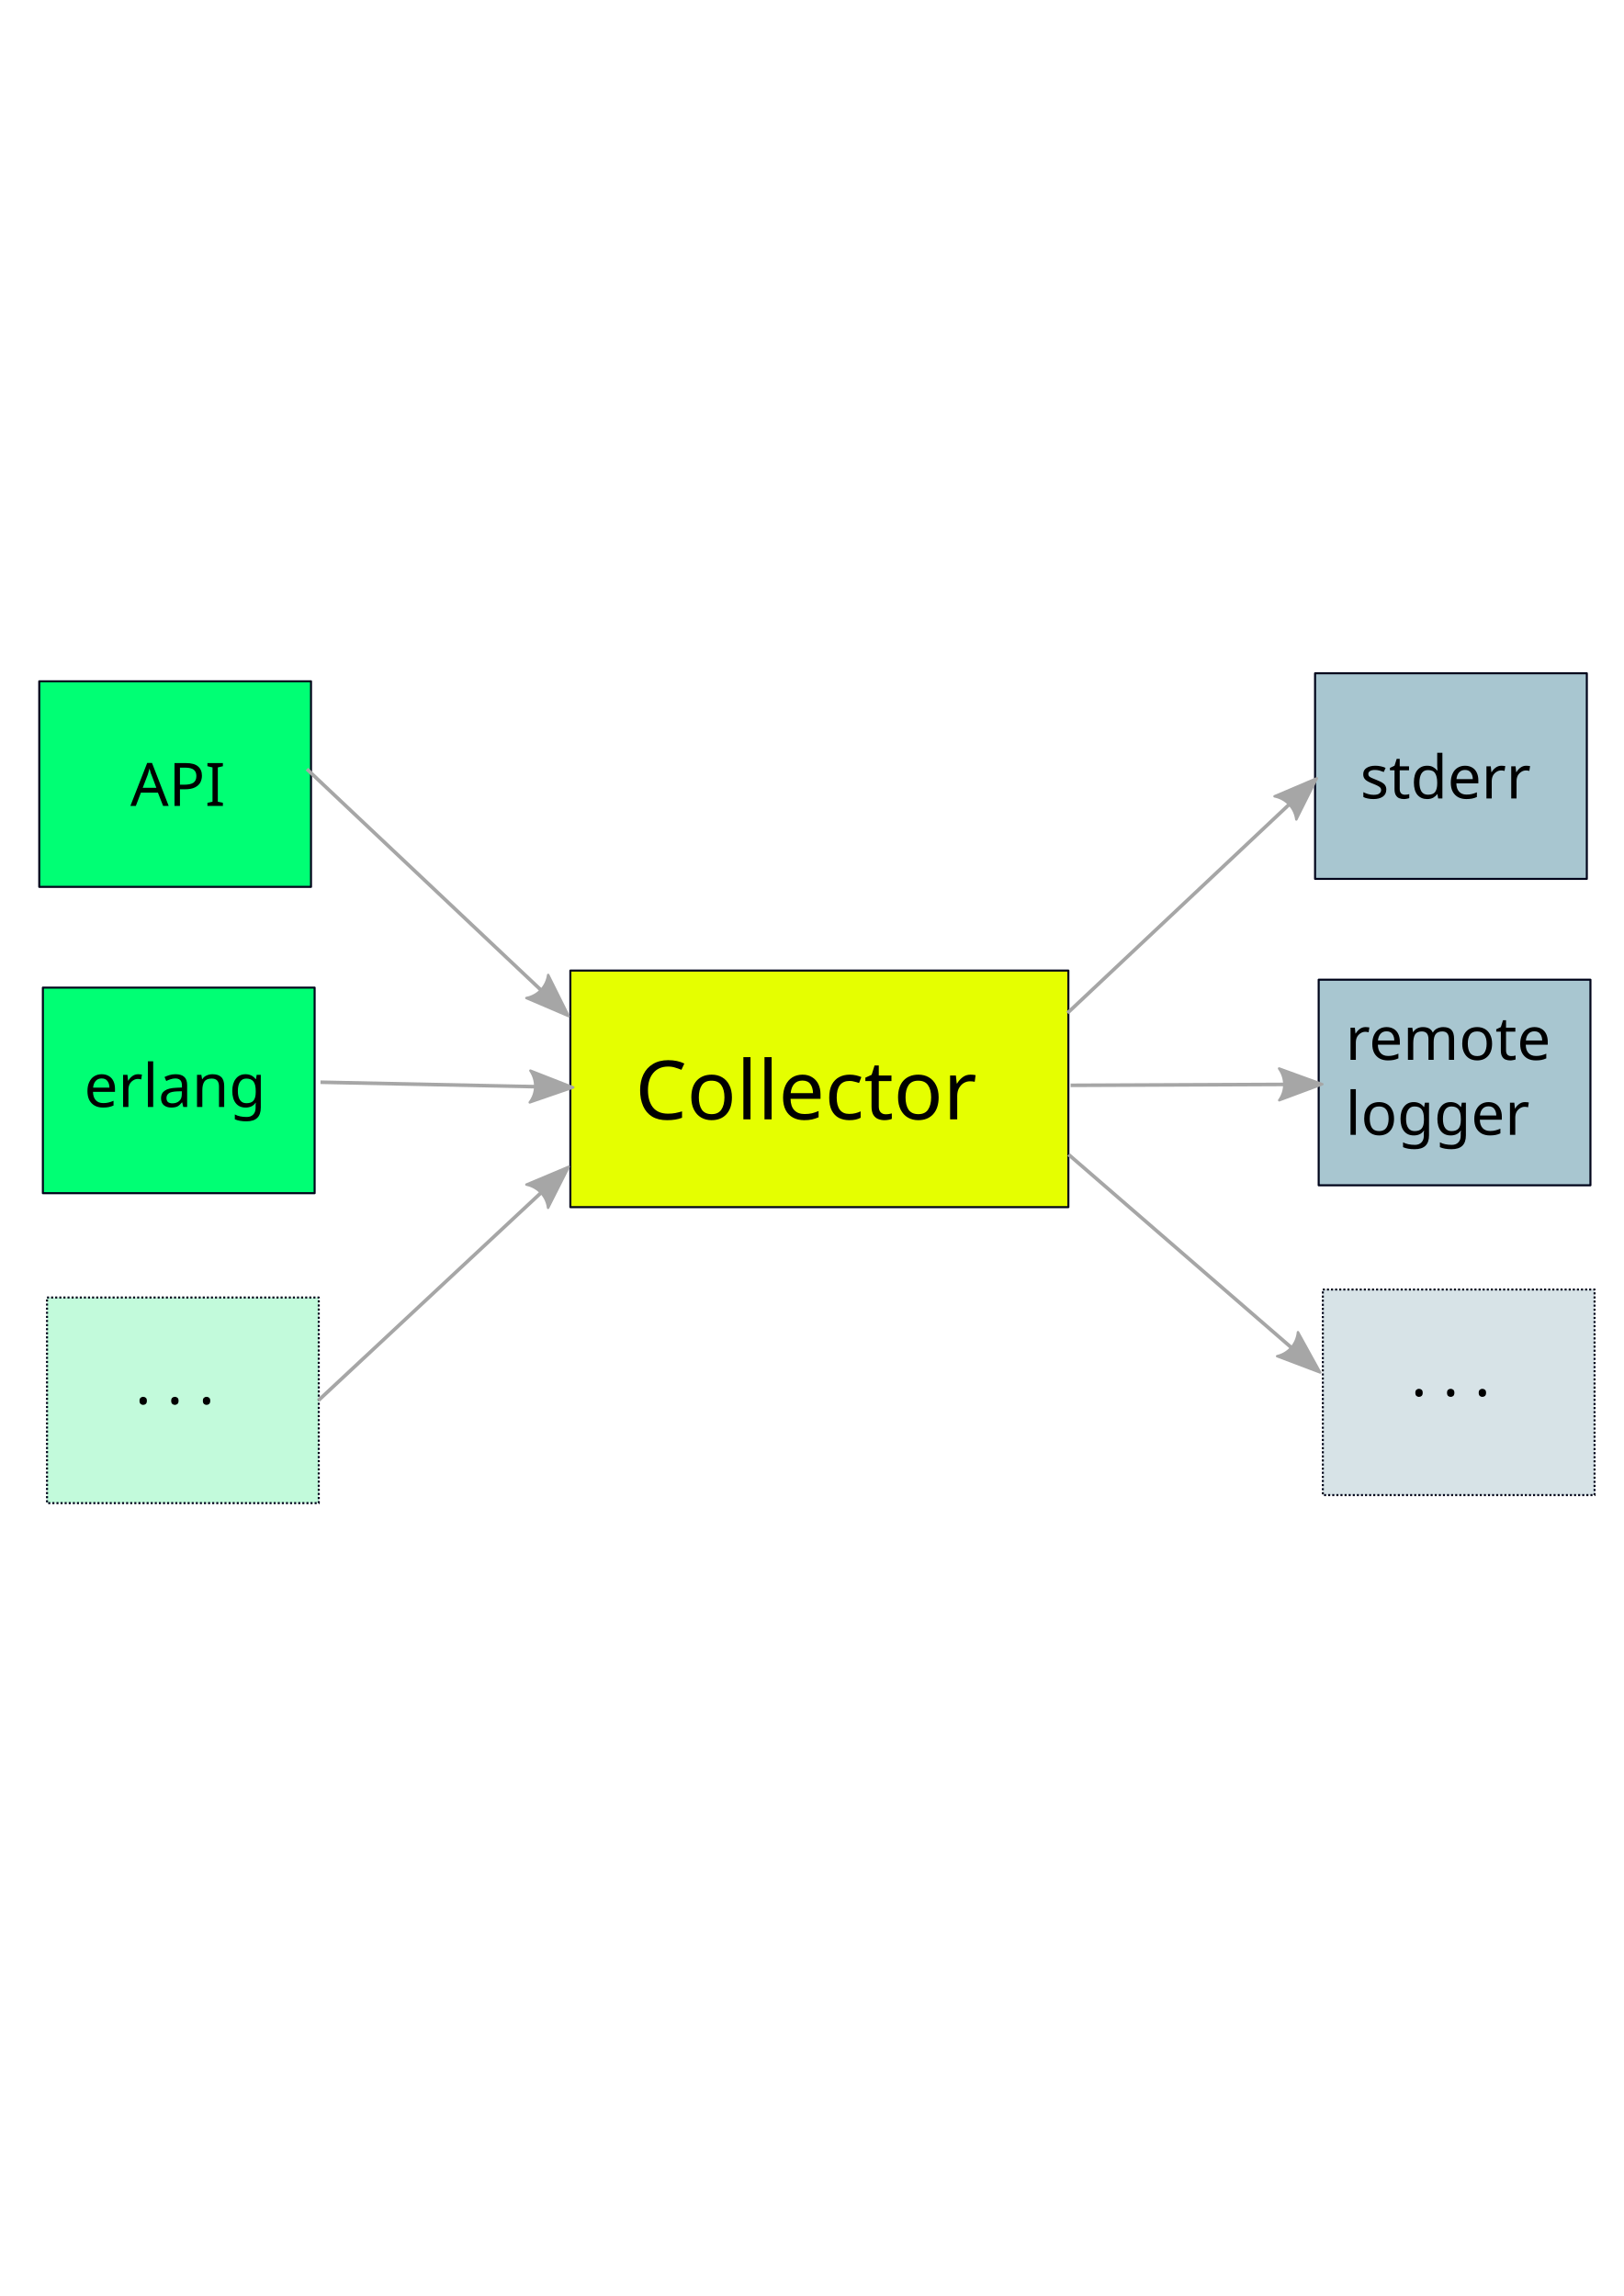
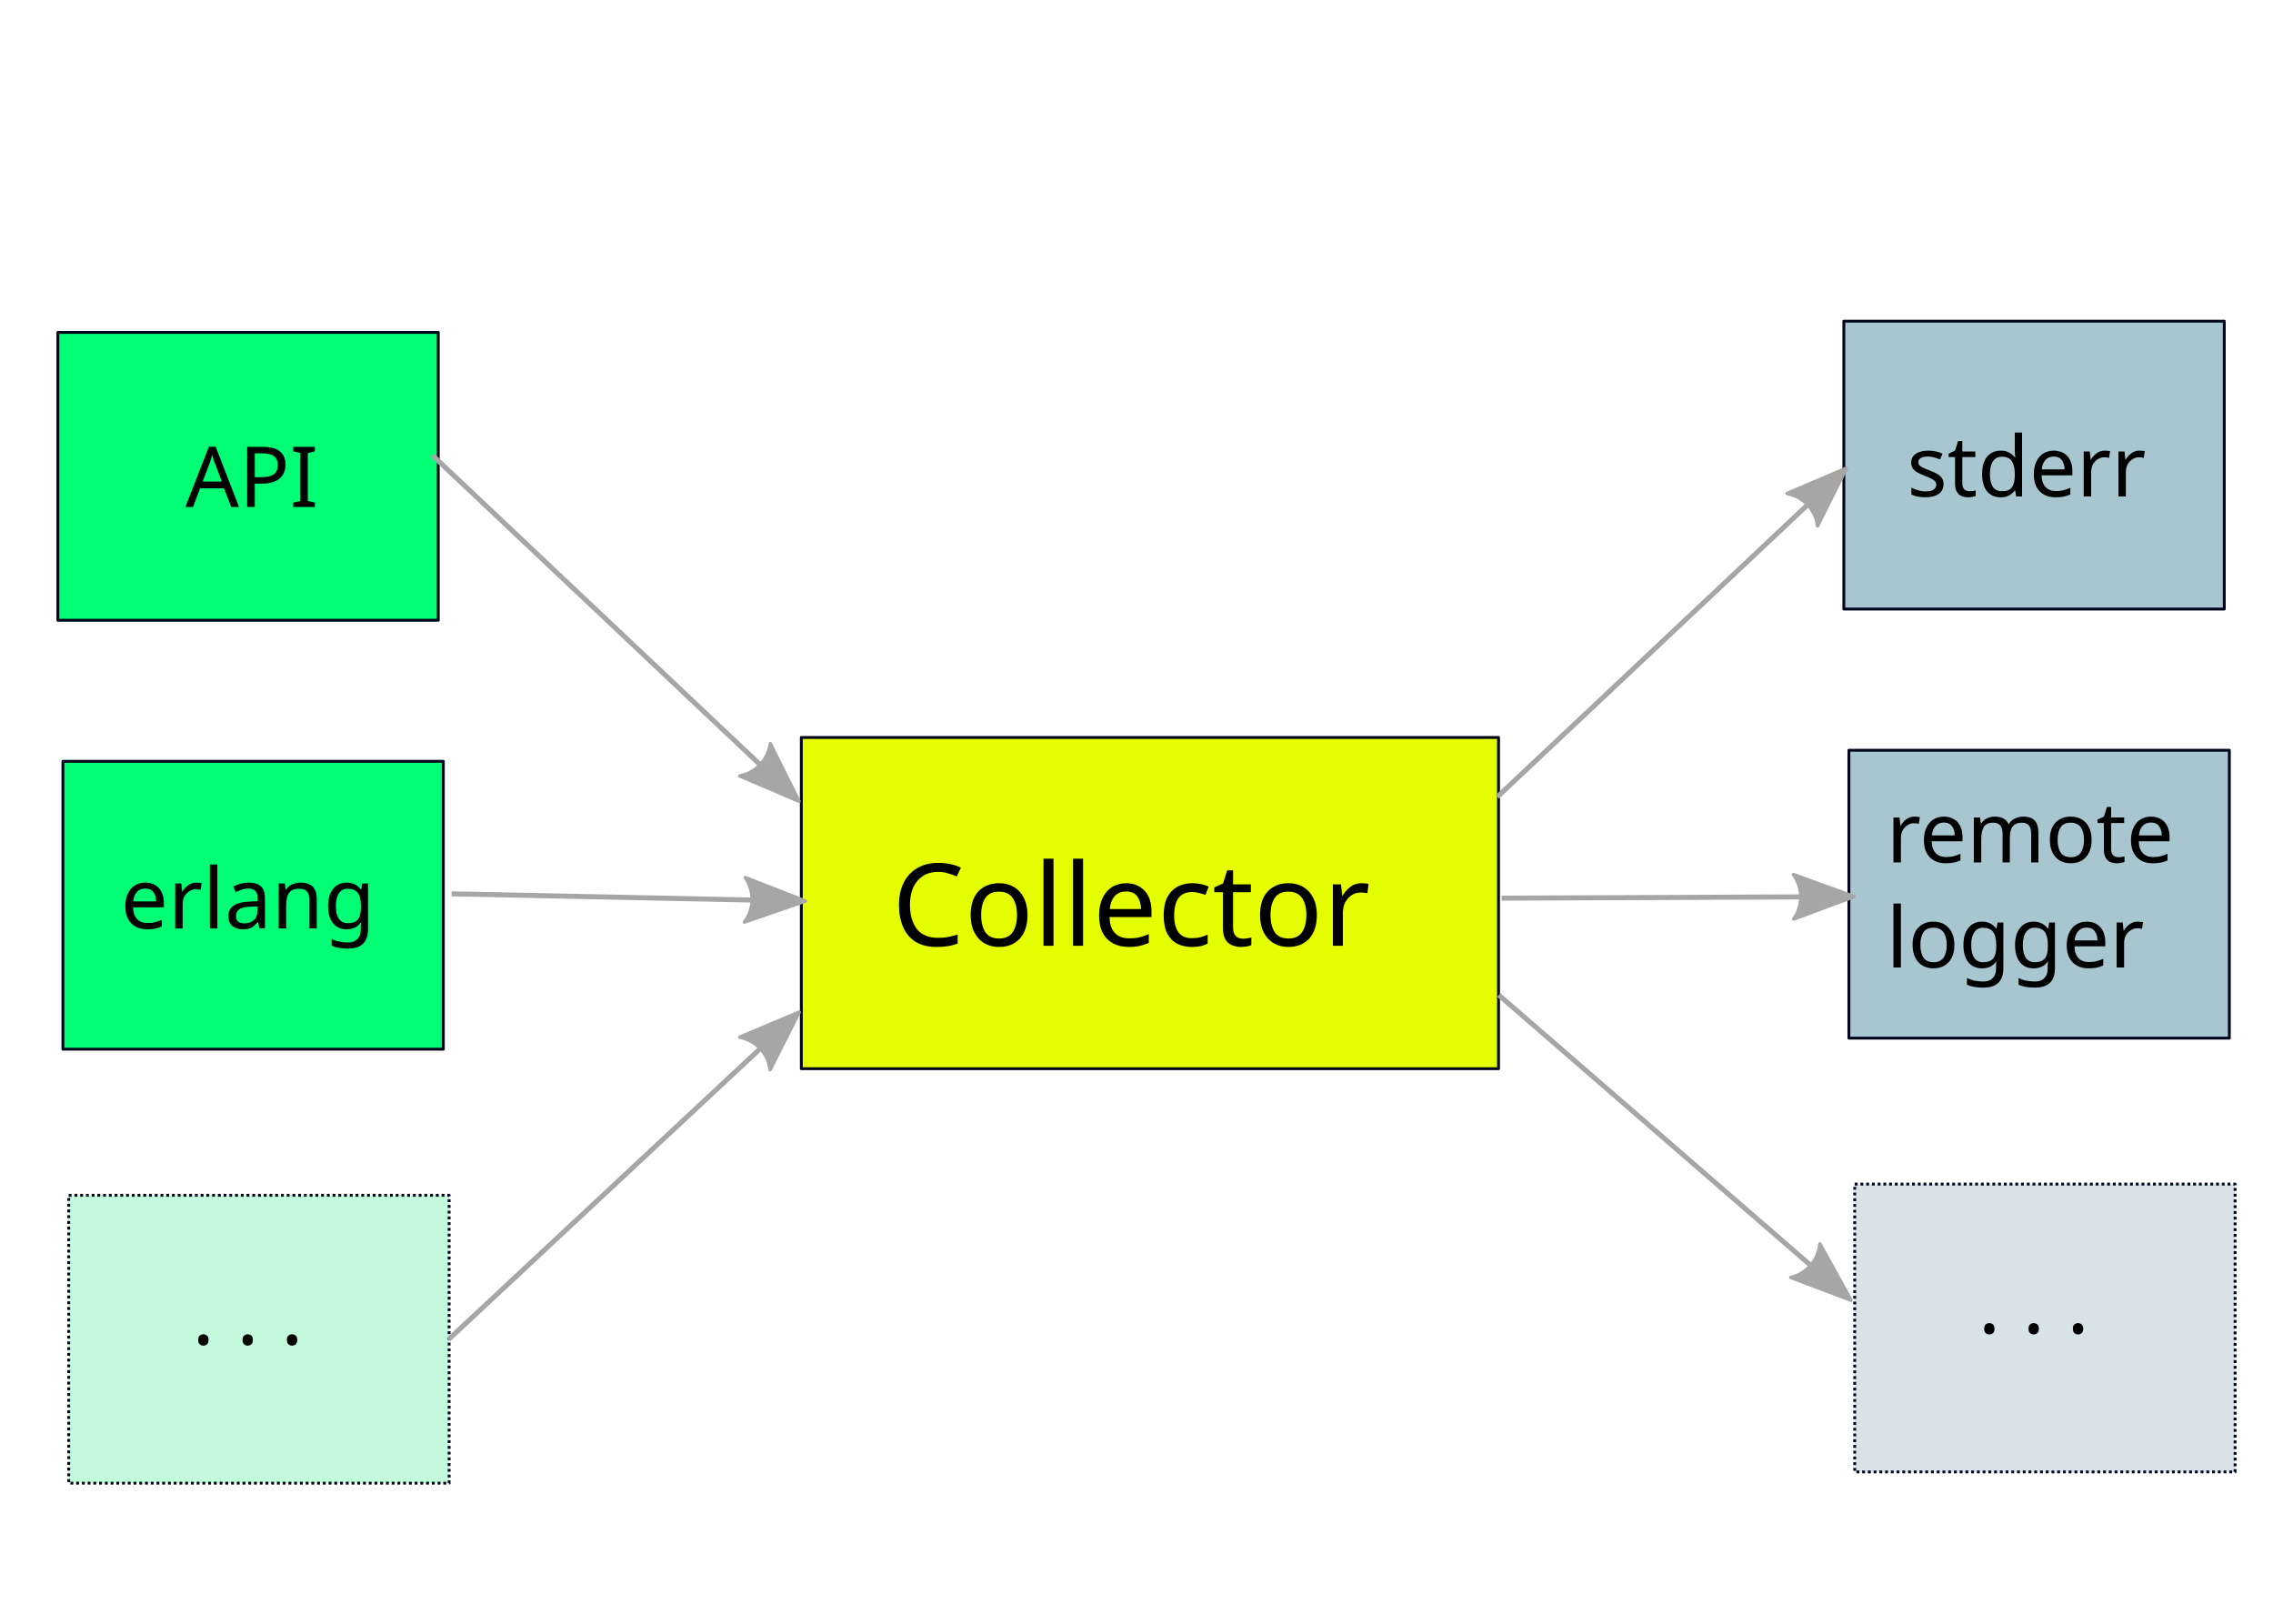
- <svg xmlns="http://www.w3.org/2000/svg" width="210mm" height="297mm" viewBox="0 0 210 297" version="1.1" id="svg8">
+ <svg xmlns="http://www.w3.org/2000/svg" width="210mm" height="150mm" viewBox="0 0 210 150" version="1.1" id="svg8">
  <defs id="defs2">
-     <marker orient="auto" refY="0.0" refX="0.0" id="Arrow2Lstart" style="overflow:visible">
-       <path id="path4679" style="fill-rule:evenodd;stroke-width:0.625;stroke-linejoin:round;stroke:#a6a6a6;stroke-opacity:1;fill:#a6a6a6;fill-opacity:1" d="M 8.719,4.034 L -2.207,0.016 L 8.719,-4.002 C 6.973,-1.63 6.983,1.616 8.719,4.034 z " transform="scale(1.1) translate(1,0)" />
-     </marker>
-     <marker orient="auto" refY="0.0" refX="0.0" id="Arrow1Lend" style="overflow:visible;">
-       <path id="path4664" d="M 0.0,0.0 L 5.0,-5.0 L -12.5,0.0 L 5.0,5.0 L 0.0,0.0 z " style="fill-rule:evenodd;stroke:#000000;stroke-width:1pt;stroke-opacity:1;fill:#000000;fill-opacity:1" transform="scale(0.8) rotate(180) translate(12.5,0)" />
+     <marker orient="auto" refY="0" refX="0" id="Arrow2Lstart" style="overflow:visible">
+       <path id="path4679" style="fill:#a6a6a6;fill-opacity:1;fill-rule:evenodd;stroke:#a6a6a6;stroke-width:0.625;stroke-linejoin:round;stroke-opacity:1" d="M 8.719,4.034 -2.207,0.016 8.719,-4.002 c -1.745,2.372 -1.735,5.617 -6e-7,8.035 z" transform="matrix(1.1,0,0,1.1,1.1,0)" />
    </marker>
    <marker orient="auto" refY="0" refX="0" id="Arrow2Lstart-5" style="overflow:visible">
      <path id="path4679-8" style="fill:#a6a6a6;fill-opacity:1;fill-rule:evenodd;stroke:#a6a6a6;stroke-width:0.625;stroke-linejoin:round;stroke-opacity:1" d="M 8.719,4.034 -2.207,0.016 8.719,-4.002 c -1.745,2.372 -1.735,5.617 -6e-7,8.035 z" transform="matrix(1.1,0,0,1.1,1.1,0)" />
    </marker>
    <marker orient="auto" refY="0" refX="0" id="Arrow2Lstart-4" style="overflow:visible">
      <path id="path4679-5" style="fill:#a6a6a6;fill-opacity:1;fill-rule:evenodd;stroke:#a6a6a6;stroke-width:0.625;stroke-linejoin:round;stroke-opacity:1" d="M 8.719,4.034 -2.207,0.016 8.719,-4.002 c -1.745,2.372 -1.735,5.617 -6e-7,8.035 z" transform="matrix(1.1,0,0,1.1,1.1,0)" />
    </marker>
    <marker orient="auto" refY="0" refX="0" id="Arrow2Lstart-48" style="overflow:visible">
      <path id="path4679-83" style="fill:#a6a6a6;fill-opacity:1;fill-rule:evenodd;stroke:#a6a6a6;stroke-width:0.625;stroke-linejoin:round;stroke-opacity:1" d="M 8.719,4.034 -2.207,0.016 8.719,-4.002 c -1.745,2.372 -1.735,5.617 -6e-7,8.035 z" transform="matrix(1.1,0,0,1.1,1.1,0)" />
    </marker>
    <marker orient="auto" refY="0" refX="0" id="Arrow2Lstart-52" style="overflow:visible">
      <path id="path4679-4" style="fill:#a6a6a6;fill-opacity:1;fill-rule:evenodd;stroke:#a6a6a6;stroke-width:0.625;stroke-linejoin:round;stroke-opacity:1" d="M 8.719,4.034 -2.207,0.016 8.719,-4.002 c -1.745,2.372 -1.735,5.617 -6e-7,8.035 z" transform="matrix(1.1,0,0,1.1,1.1,0)" />
    </marker>
    <marker orient="auto" refY="0" refX="0" id="Arrow2Lstart-0" style="overflow:visible">
      <path id="path4679-57" style="fill:#a6a6a6;fill-opacity:1;fill-rule:evenodd;stroke:#a6a6a6;stroke-width:0.625;stroke-linejoin:round;stroke-opacity:1" d="M 8.719,4.034 -2.207,0.016 8.719,-4.002 c -1.745,2.372 -1.735,5.617 -6e-7,8.035 z" transform="matrix(1.1,0,0,1.1,1.1,0)" />
    </marker>
  </defs>
-   <g id="layer1">
-     <rect style="fill:#a8c6d0;fill-opacity:1;stroke:#01051b;stroke-width:0.265;stroke-linejoin:round;stroke-miterlimit:4;stroke-dasharray:none;stroke-opacity:1" id="rect4518-9-1" width="35.146" height="26.593" x="170.551" y="126.73" />
-     <rect style="fill:#00ff74;fill-opacity:1;stroke:#01051b;stroke-width:0.265;stroke-linejoin:round;stroke-miterlimit:4;stroke-dasharray:none;stroke-opacity:1" id="rect4518" width="35.146" height="26.593" x="5.078" y="88.129" />
-     <text xml:space="preserve" style="font-style:normal;font-variant:normal;font-weight:normal;font-stretch:normal;font-size:7.761px;line-height:1.25;font-family:sans-serif;-inkscape-font-specification:'sans-serif, Normal';font-variant-ligatures:normal;font-variant-caps:normal;font-variant-numeric:normal;font-feature-settings:normal;text-align:start;letter-spacing:0px;word-spacing:0px;writing-mode:lr-tb;text-anchor:start;fill:#000000;fill-opacity:1;stroke:none;stroke-width:0.265" x="16.862" y="104.254" id="text4522">
-       <tspan id="tspan4520" x="16.862" y="104.254" style="font-style:normal;font-variant:normal;font-weight:normal;font-stretch:normal;font-size:7.761px;font-family:sans-serif;-inkscape-font-specification:'sans-serif, Normal';font-variant-ligatures:normal;font-variant-caps:normal;font-variant-numeric:normal;font-feature-settings:normal;text-align:start;writing-mode:lr-tb;text-anchor:start;stroke-width:0.265">API</tspan>
+   <g id="layer1" transform="translate(0,-147)">
+     <rect style="fill:#a8c6d0;fill-opacity:1;stroke:#01051b;stroke-width:0.265;stroke-linejoin:round;stroke-miterlimit:4;stroke-dasharray:none;stroke-opacity:1" id="rect4518-9-1" width="35.146" height="26.593" x="170.819" y="216.308" />
+     <rect style="fill:#00ff74;fill-opacity:1;stroke:#01051b;stroke-width:0.265;stroke-linejoin:round;stroke-miterlimit:4;stroke-dasharray:none;stroke-opacity:1" id="rect4518" width="35.146" height="26.593" x="5.345" y="177.707" />
+     <text xml:space="preserve" style="font-style:normal;font-variant:normal;font-weight:normal;font-stretch:normal;font-size:7.761px;line-height:1.25;font-family:sans-serif;-inkscape-font-specification:'sans-serif, Normal';font-variant-ligatures:normal;font-variant-caps:normal;font-variant-numeric:normal;font-feature-settings:normal;text-align:start;letter-spacing:0px;word-spacing:0px;writing-mode:lr-tb;text-anchor:start;fill:#000000;fill-opacity:1;stroke:none;stroke-width:0.265" x="17.13" y="193.833" id="text4522">
+       <tspan id="tspan4520" x="17.13" y="193.833" style="font-style:normal;font-variant:normal;font-weight:normal;font-stretch:normal;font-size:7.761px;font-family:sans-serif;-inkscape-font-specification:'sans-serif, Normal';font-variant-ligatures:normal;font-variant-caps:normal;font-variant-numeric:normal;font-feature-settings:normal;text-align:start;writing-mode:lr-tb;text-anchor:start;stroke-width:0.265">API</tspan>
    </text>
-     <rect style="fill:#00ff74;fill-opacity:1;stroke:#01051b;stroke-width:0.265;stroke-linejoin:round;stroke-miterlimit:4;stroke-dasharray:none;stroke-opacity:1" id="rect4518-9" width="35.146" height="26.593" x="5.546" y="127.752" />
-     <text xml:space="preserve" style="font-style:normal;font-variant:normal;font-weight:normal;font-stretch:normal;font-size:7.761px;line-height:1.25;font-family:sans-serif;-inkscape-font-specification:'sans-serif, Normal';font-variant-ligatures:normal;font-variant-caps:normal;font-variant-numeric:normal;font-feature-settings:normal;text-align:start;letter-spacing:0px;word-spacing:0px;writing-mode:lr-tb;text-anchor:start;fill:#000000;fill-opacity:1;stroke:none;stroke-width:0.265" x="10.888" y="143.189" id="text4522-4">
-       <tspan id="tspan4520-8" x="10.888" y="143.189" style="font-style:normal;font-variant:normal;font-weight:normal;font-stretch:normal;font-size:7.761px;font-family:sans-serif;-inkscape-font-specification:'sans-serif, Normal';font-variant-ligatures:normal;font-variant-caps:normal;font-variant-numeric:normal;font-feature-settings:normal;text-align:start;writing-mode:lr-tb;text-anchor:start;stroke-width:0.265">erlang</tspan>
+     <rect style="fill:#00ff74;fill-opacity:1;stroke:#01051b;stroke-width:0.265;stroke-linejoin:round;stroke-miterlimit:4;stroke-dasharray:none;stroke-opacity:1" id="rect4518-9" width="35.146" height="26.593" x="5.813" y="217.33" />
+     <text xml:space="preserve" style="font-style:normal;font-variant:normal;font-weight:normal;font-stretch:normal;font-size:7.761px;line-height:1.25;font-family:sans-serif;-inkscape-font-specification:'sans-serif, Normal';font-variant-ligatures:normal;font-variant-caps:normal;font-variant-numeric:normal;font-feature-settings:normal;text-align:start;letter-spacing:0px;word-spacing:0px;writing-mode:lr-tb;text-anchor:start;fill:#000000;fill-opacity:1;stroke:none;stroke-width:0.265" x="11.155" y="232.768" id="text4522-4">
+       <tspan id="tspan4520-8" x="11.155" y="232.768" style="font-style:normal;font-variant:normal;font-weight:normal;font-stretch:normal;font-size:7.761px;font-family:sans-serif;-inkscape-font-specification:'sans-serif, Normal';font-variant-ligatures:normal;font-variant-caps:normal;font-variant-numeric:normal;font-feature-settings:normal;text-align:start;writing-mode:lr-tb;text-anchor:start;stroke-width:0.265">erlang</tspan>
    </text>
-     <rect style="fill:#e5ff00;fill-opacity:1;stroke:#01051b;stroke-width:0.265;stroke-linejoin:round;stroke-miterlimit:4;stroke-dasharray:none;stroke-opacity:1" id="rect4545" width="64.412" height="30.602" x="73.766" y="125.547" />
-     <text xml:space="preserve" style="font-style:normal;font-weight:normal;font-size:10.583px;line-height:1.25;font-family:sans-serif;letter-spacing:0px;word-spacing:0px;fill:#000000;fill-opacity:1;stroke:none;stroke-width:0.265" x="82.147" y="144.793" id="text4549">
-       <tspan id="tspan4547" x="82.147" y="144.793" style="stroke-width:0.265">Collector</tspan>
+     <rect style="fill:#e5ff00;fill-opacity:1;stroke:#01051b;stroke-width:0.265;stroke-linejoin:round;stroke-miterlimit:4;stroke-dasharray:none;stroke-opacity:1" id="rect4545" width="64.412" height="30.602" x="74.034" y="215.125" />
+     <text xml:space="preserve" style="font-style:normal;font-weight:normal;font-size:10.583px;line-height:1.25;font-family:sans-serif;letter-spacing:0px;word-spacing:0px;fill:#000000;fill-opacity:1;stroke:none;stroke-width:0.265" x="82.414" y="234.372" id="text4549">
+       <tspan id="tspan4547" x="82.414" y="234.372" style="stroke-width:0.265">Collector</tspan>
    </text>
-     <rect style="fill:#c2fadb;fill-opacity:1;stroke:#01051b;stroke-width:0.265;stroke-linejoin:round;stroke-miterlimit:4;stroke-dasharray:0.265,0.265;stroke-opacity:1;stroke-dashoffset:0" id="rect4518-9-9" width="35.146" height="26.593" x="6.08" y="167.842" />
-     <text xml:space="preserve" style="font-style:normal;font-variant:normal;font-weight:normal;font-stretch:normal;font-size:7.761px;line-height:1.25;font-family:sans-serif;-inkscape-font-specification:'sans-serif, Normal';font-variant-ligatures:normal;font-variant-caps:normal;font-variant-numeric:normal;font-feature-settings:normal;text-align:start;letter-spacing:0px;word-spacing:0px;writing-mode:lr-tb;text-anchor:start;fill:#000000;fill-opacity:1;stroke:none;stroke-width:0.265" x="17.482" y="181.62" id="text4522-4-1">
-       <tspan id="tspan4520-8-7" x="17.482" y="181.62" style="font-style:normal;font-variant:normal;font-weight:normal;font-stretch:normal;font-size:7.761px;font-family:sans-serif;-inkscape-font-specification:'sans-serif, Normal';font-variant-ligatures:normal;font-variant-caps:normal;font-variant-numeric:normal;font-feature-settings:normal;text-align:start;writing-mode:lr-tb;text-anchor:start;stroke-width:0.265">. . .</tspan>
+     <rect style="fill:#c2fadb;fill-opacity:1;stroke:#01051b;stroke-width:0.265;stroke-linejoin:round;stroke-miterlimit:4;stroke-dasharray:0.265, 0.265;stroke-dashoffset:0;stroke-opacity:1" id="rect4518-9-9" width="35.146" height="26.593" x="6.348" y="257.42" />
+     <text xml:space="preserve" style="font-style:normal;font-variant:normal;font-weight:normal;font-stretch:normal;font-size:7.761px;line-height:1.25;font-family:sans-serif;-inkscape-font-specification:'sans-serif, Normal';font-variant-ligatures:normal;font-variant-caps:normal;font-variant-numeric:normal;font-feature-settings:normal;text-align:start;letter-spacing:0px;word-spacing:0px;writing-mode:lr-tb;text-anchor:start;fill:#000000;fill-opacity:1;stroke:none;stroke-width:0.265" x="17.749" y="271.198" id="text4522-4-1">
+       <tspan id="tspan4520-8-7" x="17.749" y="271.198" style="font-style:normal;font-variant:normal;font-weight:normal;font-stretch:normal;font-size:7.761px;font-family:sans-serif;-inkscape-font-specification:'sans-serif, Normal';font-variant-ligatures:normal;font-variant-caps:normal;font-variant-numeric:normal;font-feature-settings:normal;text-align:start;writing-mode:lr-tb;text-anchor:start;stroke-width:0.265">. . .</tspan>
    </text>
-     <flowRoot xml:space="preserve" id="flowRoot4572" style="fill:black;fill-opacity:1;stroke:none;font-family:sans-serif;font-style:normal;font-weight:normal;font-size:40px;line-height:1.25;letter-spacing:0px;word-spacing:0px">
+     <flowRoot xml:space="preserve" id="flowRoot4572" style="font-style:normal;font-weight:normal;font-size:40px;line-height:1.25;font-family:sans-serif;letter-spacing:0px;word-spacing:0px;fill:#000000;fill-opacity:1;stroke:none" transform="translate(0.2672695,89.57826)">
      <flowRegion id="flowRegion4574">
        <rect id="rect4576" width="145.967" height="99.5" x="-20.203" y="660.88" />
      </flowRegion>
      <flowPara id="flowPara4578" />
    </flowRoot>
-     <rect style="fill:#a8c6d0;fill-opacity:1;stroke:#01051b;stroke-width:0.265;stroke-linejoin:round;stroke-miterlimit:4;stroke-dasharray:none;stroke-opacity:1" id="rect4518-6" width="35.146" height="26.593" x="170.084" y="87.093" />
-     <text xml:space="preserve" style="font-style:normal;font-variant:normal;font-weight:normal;font-stretch:normal;font-size:7.761px;line-height:1.25;font-family:sans-serif;-inkscape-font-specification:'sans-serif, Normal';font-variant-ligatures:normal;font-variant-caps:normal;font-variant-numeric:normal;font-feature-settings:normal;text-align:start;letter-spacing:0px;word-spacing:0px;writing-mode:lr-tb;text-anchor:start;fill:#000000;fill-opacity:1;stroke:none;stroke-width:0.265" x="175.922" y="103.283" id="text4522-9">
-       <tspan id="tspan4520-2" x="175.922" y="103.283" style="font-style:normal;font-variant:normal;font-weight:normal;font-stretch:normal;font-size:7.761px;font-family:sans-serif;-inkscape-font-specification:'sans-serif, Normal';font-variant-ligatures:normal;font-variant-caps:normal;font-variant-numeric:normal;font-feature-settings:normal;text-align:start;writing-mode:lr-tb;text-anchor:start;stroke-width:0.265">stderr</tspan>
+     <rect style="fill:#a8c6d0;fill-opacity:1;stroke:#01051b;stroke-width:0.265;stroke-linejoin:round;stroke-miterlimit:4;stroke-dasharray:none;stroke-opacity:1" id="rect4518-6" width="35.146" height="26.593" x="170.351" y="176.671" />
+     <text xml:space="preserve" style="font-style:normal;font-variant:normal;font-weight:normal;font-stretch:normal;font-size:7.761px;line-height:1.25;font-family:sans-serif;-inkscape-font-specification:'sans-serif, Normal';font-variant-ligatures:normal;font-variant-caps:normal;font-variant-numeric:normal;font-feature-settings:normal;text-align:start;letter-spacing:0px;word-spacing:0px;writing-mode:lr-tb;text-anchor:start;fill:#000000;fill-opacity:1;stroke:none;stroke-width:0.265" x="176.189" y="192.862" id="text4522-9">
+       <tspan id="tspan4520-2" x="176.189" y="192.862" style="font-style:normal;font-variant:normal;font-weight:normal;font-stretch:normal;font-size:7.761px;font-family:sans-serif;-inkscape-font-specification:'sans-serif, Normal';font-variant-ligatures:normal;font-variant-caps:normal;font-variant-numeric:normal;font-feature-settings:normal;text-align:start;writing-mode:lr-tb;text-anchor:start;stroke-width:0.265">stderr</tspan>
    </text>
-     <text xml:space="preserve" style="font-style:normal;font-variant:normal;font-weight:normal;font-stretch:normal;font-size:7.761px;line-height:1.25;font-family:sans-serif;-inkscape-font-specification:'sans-serif, Normal';font-variant-ligatures:normal;font-variant-caps:normal;font-variant-numeric:normal;font-feature-settings:normal;text-align:start;letter-spacing:0px;word-spacing:0px;writing-mode:lr-tb;text-anchor:start;fill:#a8c6d0;fill-opacity:1;stroke:none;stroke-width:0.265;" x="174.01" y="137.093" id="text4522-4-7">
-       <tspan id="tspan4520-8-79" x="174.01" y="137.093" style="font-style:normal;font-variant:normal;font-weight:normal;font-stretch:normal;font-size:7.761px;font-family:sans-serif;-inkscape-font-specification:'sans-serif, Normal';font-variant-ligatures:normal;font-variant-caps:normal;font-variant-numeric:normal;font-feature-settings:normal;text-align:start;writing-mode:lr-tb;text-anchor:start;stroke-width:0.265;fill:#000000;fill-opacity:1">remote</tspan>
-       <tspan x="174.01" y="146.795" style="font-style:normal;font-variant:normal;font-weight:normal;font-stretch:normal;font-size:7.761px;font-family:sans-serif;-inkscape-font-specification:'sans-serif, Normal';font-variant-ligatures:normal;font-variant-caps:normal;font-variant-numeric:normal;font-feature-settings:normal;text-align:start;writing-mode:lr-tb;text-anchor:start;stroke-width:0.265;fill:#000000;fill-opacity:1" id="tspan4619">logger</tspan>
+     <text xml:space="preserve" style="font-style:normal;font-variant:normal;font-weight:normal;font-stretch:normal;font-size:7.761px;line-height:1.25;font-family:sans-serif;-inkscape-font-specification:'sans-serif, Normal';font-variant-ligatures:normal;font-variant-caps:normal;font-variant-numeric:normal;font-feature-settings:normal;text-align:start;letter-spacing:0px;word-spacing:0px;writing-mode:lr-tb;text-anchor:start;fill:#a8c6d0;fill-opacity:1;stroke:none;stroke-width:0.265" x="174.277" y="226.672" id="text4522-4-7">
+       <tspan id="tspan4520-8-79" x="174.277" y="226.672" style="font-style:normal;font-variant:normal;font-weight:normal;font-stretch:normal;font-size:7.761px;font-family:sans-serif;-inkscape-font-specification:'sans-serif, Normal';font-variant-ligatures:normal;font-variant-caps:normal;font-variant-numeric:normal;font-feature-settings:normal;text-align:start;writing-mode:lr-tb;text-anchor:start;fill:#000000;fill-opacity:1;stroke-width:0.265">remote</tspan>
+       <tspan x="174.277" y="236.373" style="font-style:normal;font-variant:normal;font-weight:normal;font-stretch:normal;font-size:7.761px;font-family:sans-serif;-inkscape-font-specification:'sans-serif, Normal';font-variant-ligatures:normal;font-variant-caps:normal;font-variant-numeric:normal;font-feature-settings:normal;text-align:start;writing-mode:lr-tb;text-anchor:start;fill:#000000;fill-opacity:1;stroke-width:0.265" id="tspan4619">logger</tspan>
    </text>
-     <rect style="fill:#d7e3e7;fill-opacity:1;stroke:#01051b;stroke-width:0.265;stroke-linejoin:round;stroke-miterlimit:4;stroke-dasharray:0.265, 0.265;stroke-dashoffset:0;stroke-opacity:1" id="rect4518-9-9-7" width="35.146" height="26.593" x="171.086" y="166.806" />
-     <text xml:space="preserve" style="font-style:normal;font-variant:normal;font-weight:normal;font-stretch:normal;font-size:7.761px;line-height:1.25;font-family:sans-serif;-inkscape-font-specification:'sans-serif, Normal';font-variant-ligatures:normal;font-variant-caps:normal;font-variant-numeric:normal;font-feature-settings:normal;text-align:start;letter-spacing:0px;word-spacing:0px;writing-mode:lr-tb;text-anchor:start;fill:#000000;fill-opacity:1;stroke:none;stroke-width:0.265" x="182.488" y="180.584" id="text4522-4-1-6">
-       <tspan id="tspan4520-8-7-2" x="182.488" y="180.584" style="font-style:normal;font-variant:normal;font-weight:normal;font-stretch:normal;font-size:7.761px;font-family:sans-serif;-inkscape-font-specification:'sans-serif, Normal';font-variant-ligatures:normal;font-variant-caps:normal;font-variant-numeric:normal;font-feature-settings:normal;text-align:start;writing-mode:lr-tb;text-anchor:start;stroke-width:0.265">. . .</tspan>
+     <rect style="fill:#d7e3e7;fill-opacity:1;stroke:#01051b;stroke-width:0.265;stroke-linejoin:round;stroke-miterlimit:4;stroke-dasharray:0.265, 0.265;stroke-dashoffset:0;stroke-opacity:1" id="rect4518-9-9-7" width="35.146" height="26.593" x="171.353" y="256.385" />
+     <text xml:space="preserve" style="font-style:normal;font-variant:normal;font-weight:normal;font-stretch:normal;font-size:7.761px;line-height:1.25;font-family:sans-serif;-inkscape-font-specification:'sans-serif, Normal';font-variant-ligatures:normal;font-variant-caps:normal;font-variant-numeric:normal;font-feature-settings:normal;text-align:start;letter-spacing:0px;word-spacing:0px;writing-mode:lr-tb;text-anchor:start;fill:#000000;fill-opacity:1;stroke:none;stroke-width:0.265" x="182.755" y="270.163" id="text4522-4-1-6">
+       <tspan id="tspan4520-8-7-2" x="182.755" y="270.163" style="font-style:normal;font-variant:normal;font-weight:normal;font-stretch:normal;font-size:7.761px;font-family:sans-serif;-inkscape-font-specification:'sans-serif, Normal';font-variant-ligatures:normal;font-variant-caps:normal;font-variant-numeric:normal;font-feature-settings:normal;text-align:start;writing-mode:lr-tb;text-anchor:start;stroke-width:0.265">. . .</tspan>
    </text>
-     <flowRoot xml:space="preserve" id="flowRoot4621" style="fill:black;fill-opacity:1;stroke:none;font-family:sans-serif;font-style:normal;font-weight:normal;font-size:40px;line-height:1.25;letter-spacing:0px;word-spacing:0px">
+     <flowRoot xml:space="preserve" id="flowRoot4621" style="font-style:normal;font-weight:normal;font-size:40px;line-height:1.25;font-family:sans-serif;letter-spacing:0px;word-spacing:0px;fill:#000000;fill-opacity:1;stroke:none" transform="translate(0.2672695,89.57826)">
      <flowRegion id="flowRegion4623">
        <rect id="rect4625" width="174.756" height="129.3" x="619.729" y="326.519" />
      </flowRegion>
      <flowPara id="flowPara4627" />
    </flowRoot>
-     <flowRoot xml:space="preserve" id="flowRoot4651" style="fill:black;fill-opacity:1;stroke:none;font-family:sans-serif;font-style:normal;font-weight:normal;font-size:40px;line-height:1.25;letter-spacing:0px;word-spacing:0px">
+     <flowRoot xml:space="preserve" id="flowRoot4651" style="font-style:normal;font-weight:normal;font-size:40px;line-height:1.25;font-family:sans-serif;letter-spacing:0px;word-spacing:0px;fill:#000000;fill-opacity:1;stroke:none" transform="translate(0.2672695,89.57826)">
      <flowRegion id="flowRegion4653">
        <rect id="rect4655" width="117.683" height="53.033" x="637.911" y="498.245" />
      </flowRegion>
      <flowPara id="flowPara4657" />
    </flowRoot>
-     <path style="fill:none;stroke:#a6a6a6;stroke-width:0.465;stroke-linecap:butt;stroke-linejoin:miter;stroke-miterlimit:4;stroke-dasharray:none;stroke-opacity:1;marker-start:url(#Arrow2Lstart)" d="M 73.098,131.026 39.69,99.488" id="path4659" />
-     <path style="fill:none;stroke:#a6a6a6;stroke-width:0.465;stroke-linecap:butt;stroke-linejoin:miter;stroke-miterlimit:4;stroke-dasharray:none;stroke-opacity:1;marker-start:url(#Arrow2Lstart-5)" d="M 73.124,151.349 41.185,181.15" id="path4659-8" />
-     <path style="fill:none;stroke:#a6a6a6;stroke-width:0.465;stroke-linecap:butt;stroke-linejoin:miter;stroke-miterlimit:4;stroke-dasharray:none;stroke-opacity:1;marker-start:url(#Arrow2Lstart-4)" d="M 73.525,140.659 41.452,139.99" id="path4659-6" />
-     <path style="fill:none;stroke:#a6a6a6;stroke-width:0.465;stroke-linecap:butt;stroke-linejoin:miter;stroke-miterlimit:4;stroke-dasharray:none;stroke-opacity:1;marker-start:url(#Arrow2Lstart-48)" d="M 169.875,101.103 138.07,131.037" id="path4659-87" />
-     <path style="fill:none;stroke:#a6a6a6;stroke-width:0.465;stroke-linecap:butt;stroke-linejoin:miter;stroke-miterlimit:4;stroke-dasharray:none;stroke-opacity:1;marker-start:url(#Arrow2Lstart-52)" d="m 170.41,140.258 -31.939,0.134" id="path4659-5" />
-     <path style="fill:none;stroke:#a6a6a6;stroke-width:0.465;stroke-linecap:butt;stroke-linejoin:miter;stroke-miterlimit:4;stroke-dasharray:none;stroke-opacity:1;marker-start:url(#Arrow2Lstart-0)" d="M 170.276,177.141 138.204,149.345" id="path4659-3" />
-     <flowRoot xml:space="preserve" id="flowRoot9796" style="font-style:normal;font-weight:normal;font-size:40px;line-height:1.25;font-family:sans-serif;letter-spacing:0px;word-spacing:0px;fill:#007c38;fill-opacity:1;stroke:none;" transform="matrix(0.2645833,0,0,0.2645833,-11.35895,3.324728)">
-       <flowRegion id="flowRegion9798" style="fill:#007c38;fill-opacity:1;">
-         <rect id="rect9800" width="162.635" height="64.65" x="58.589" y="221.969" style="fill:#007c38;fill-opacity:1;" />
+     <path style="fill:none;stroke:#a6a6a6;stroke-width:0.465;stroke-linecap:butt;stroke-linejoin:miter;stroke-miterlimit:4;stroke-dasharray:none;stroke-opacity:1;marker-start:url(#Arrow2Lstart)" d="M 73.365,220.604 39.957,189.066" id="path4659" />
+     <path style="fill:none;stroke:#a6a6a6;stroke-width:0.465;stroke-linecap:butt;stroke-linejoin:miter;stroke-miterlimit:4;stroke-dasharray:none;stroke-opacity:1;marker-start:url(#Arrow2Lstart-5)" d="M 73.391,240.928 41.452,270.728" id="path4659-8" />
+     <path style="fill:none;stroke:#a6a6a6;stroke-width:0.465;stroke-linecap:butt;stroke-linejoin:miter;stroke-miterlimit:4;stroke-dasharray:none;stroke-opacity:1;marker-start:url(#Arrow2Lstart-4)" d="M 73.792,230.237 41.72,229.569" id="path4659-6" />
+     <path style="fill:none;stroke:#a6a6a6;stroke-width:0.465;stroke-linecap:butt;stroke-linejoin:miter;stroke-miterlimit:4;stroke-dasharray:none;stroke-opacity:1;marker-start:url(#Arrow2Lstart-48)" d="m 170.143,190.681 -31.805,29.934" id="path4659-87" />
+     <path style="fill:none;stroke:#a6a6a6;stroke-width:0.465;stroke-linecap:butt;stroke-linejoin:miter;stroke-miterlimit:4;stroke-dasharray:none;stroke-opacity:1;marker-start:url(#Arrow2Lstart-52)" d="m 170.677,229.836 -31.939,0.134" id="path4659-5" />
+     <path style="fill:none;stroke:#a6a6a6;stroke-width:0.465;stroke-linecap:butt;stroke-linejoin:miter;stroke-miterlimit:4;stroke-dasharray:none;stroke-opacity:1;marker-start:url(#Arrow2Lstart-0)" d="M 170.544,266.719 138.471,238.923" id="path4659-3" />
+     <flowRoot xml:space="preserve" id="flowRoot9796" style="font-style:normal;font-weight:normal;font-size:40px;line-height:1.25;font-family:sans-serif;letter-spacing:0px;word-spacing:0px;fill:#007c38;fill-opacity:1;stroke:none" transform="matrix(0.2645833,0,0,0.2645833,-11.09169,92.90299)">
+       <flowRegion id="flowRegion9798" style="fill:#007c38;fill-opacity:1">
+         <rect id="rect9800" width="162.635" height="64.65" x="58.589" y="221.969" style="fill:#007c38;fill-opacity:1" />
      </flowRegion>
      <flowPara id="flowPara9802">Sources</flowPara>
    </flowRoot>
-     <flowRoot transform="matrix(0.2645833,0,0,0.2645833,152.688,3.417746)" xml:space="preserve" id="flowRoot9796-2" style="font-style:normal;font-weight:normal;font-size:40px;line-height:1.25;font-family:sans-serif;letter-spacing:0px;word-spacing:0px;fill:#3b616d;fill-opacity:1;stroke:none;">
-       <flowRegion id="flowRegion9798-7" style="fill:#3b616d;fill-opacity:1;">
-         <rect id="rect9800-2" width="162.635" height="64.65" x="58.589" y="221.969" style="fill:#3b616d;fill-opacity:1;" />
+     <flowRoot transform="matrix(0.2645833,0,0,0.2645833,152.9552,92.99601)" xml:space="preserve" id="flowRoot9796-2" style="font-style:normal;font-weight:normal;font-size:40px;line-height:1.25;font-family:sans-serif;letter-spacing:0px;word-spacing:0px;fill:#3b616d;fill-opacity:1;stroke:none">
+       <flowRegion id="flowRegion9798-7" style="fill:#3b616d;fill-opacity:1">
+         <rect id="rect9800-2" width="162.635" height="64.65" x="58.589" y="221.969" style="fill:#3b616d;fill-opacity:1" />
      </flowRegion>
      <flowPara id="flowPara9802-1">Writers</flowPara>
    </flowRoot>
  </g>
</svg>
